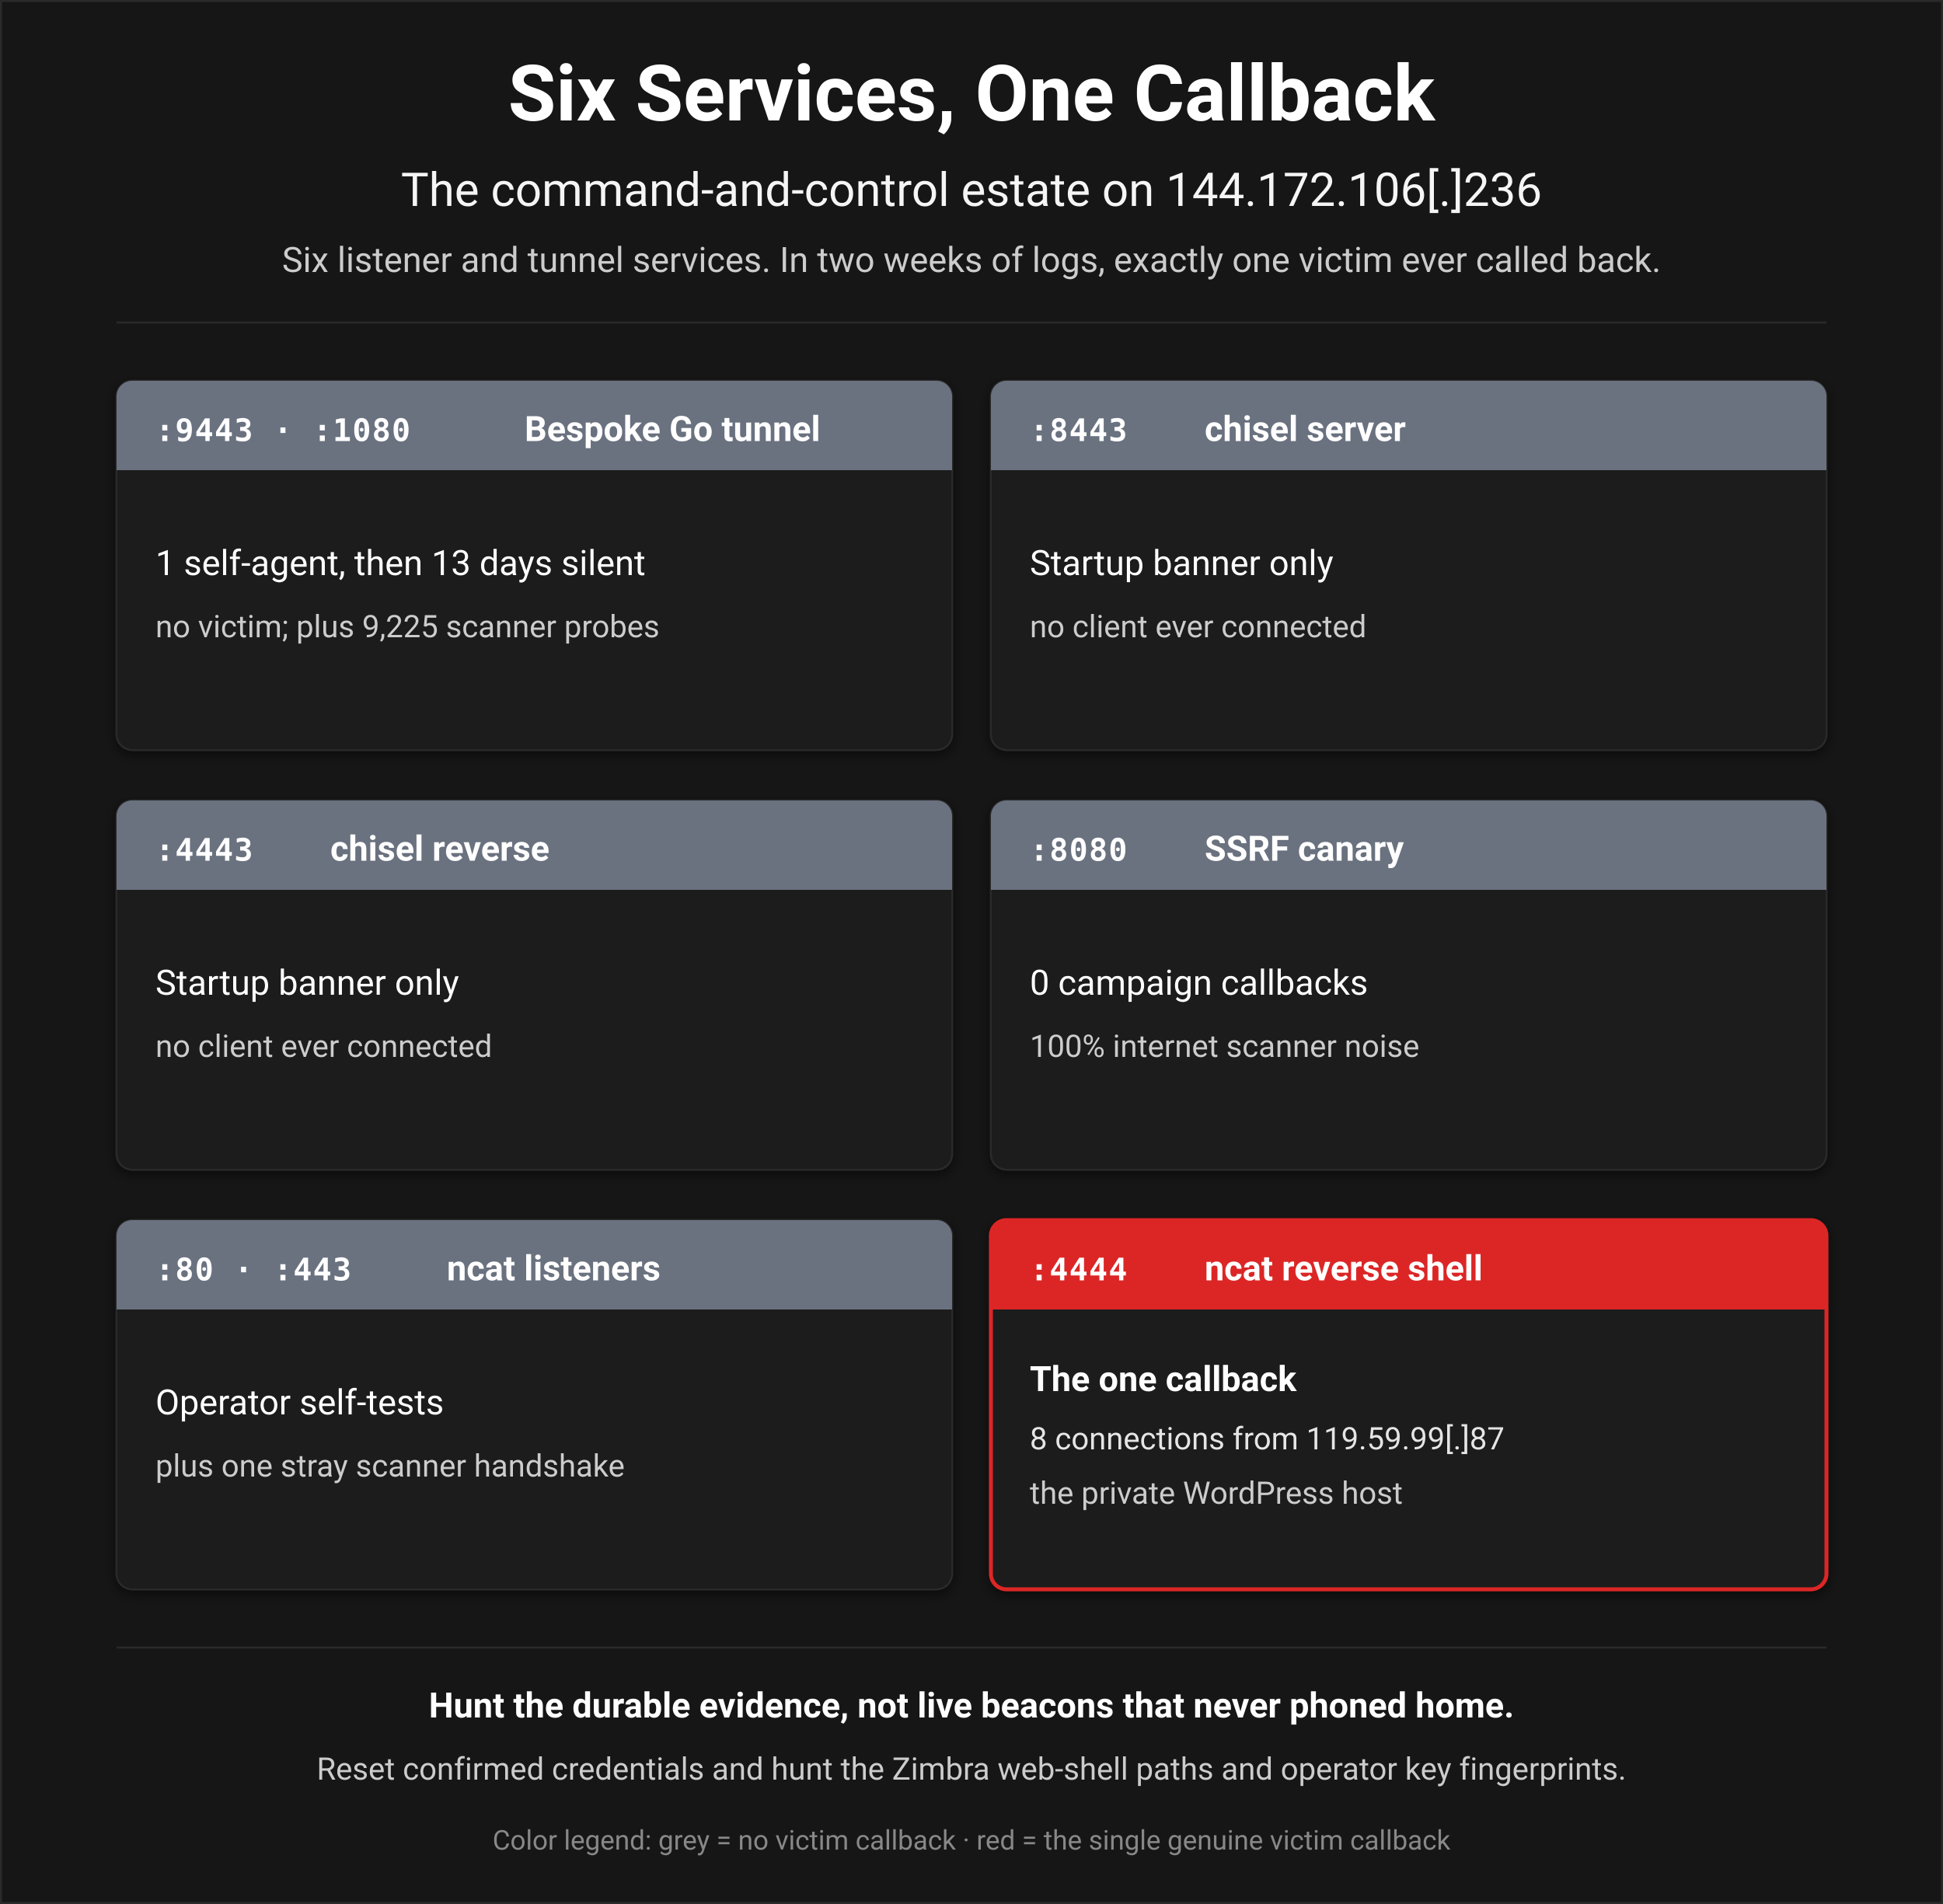
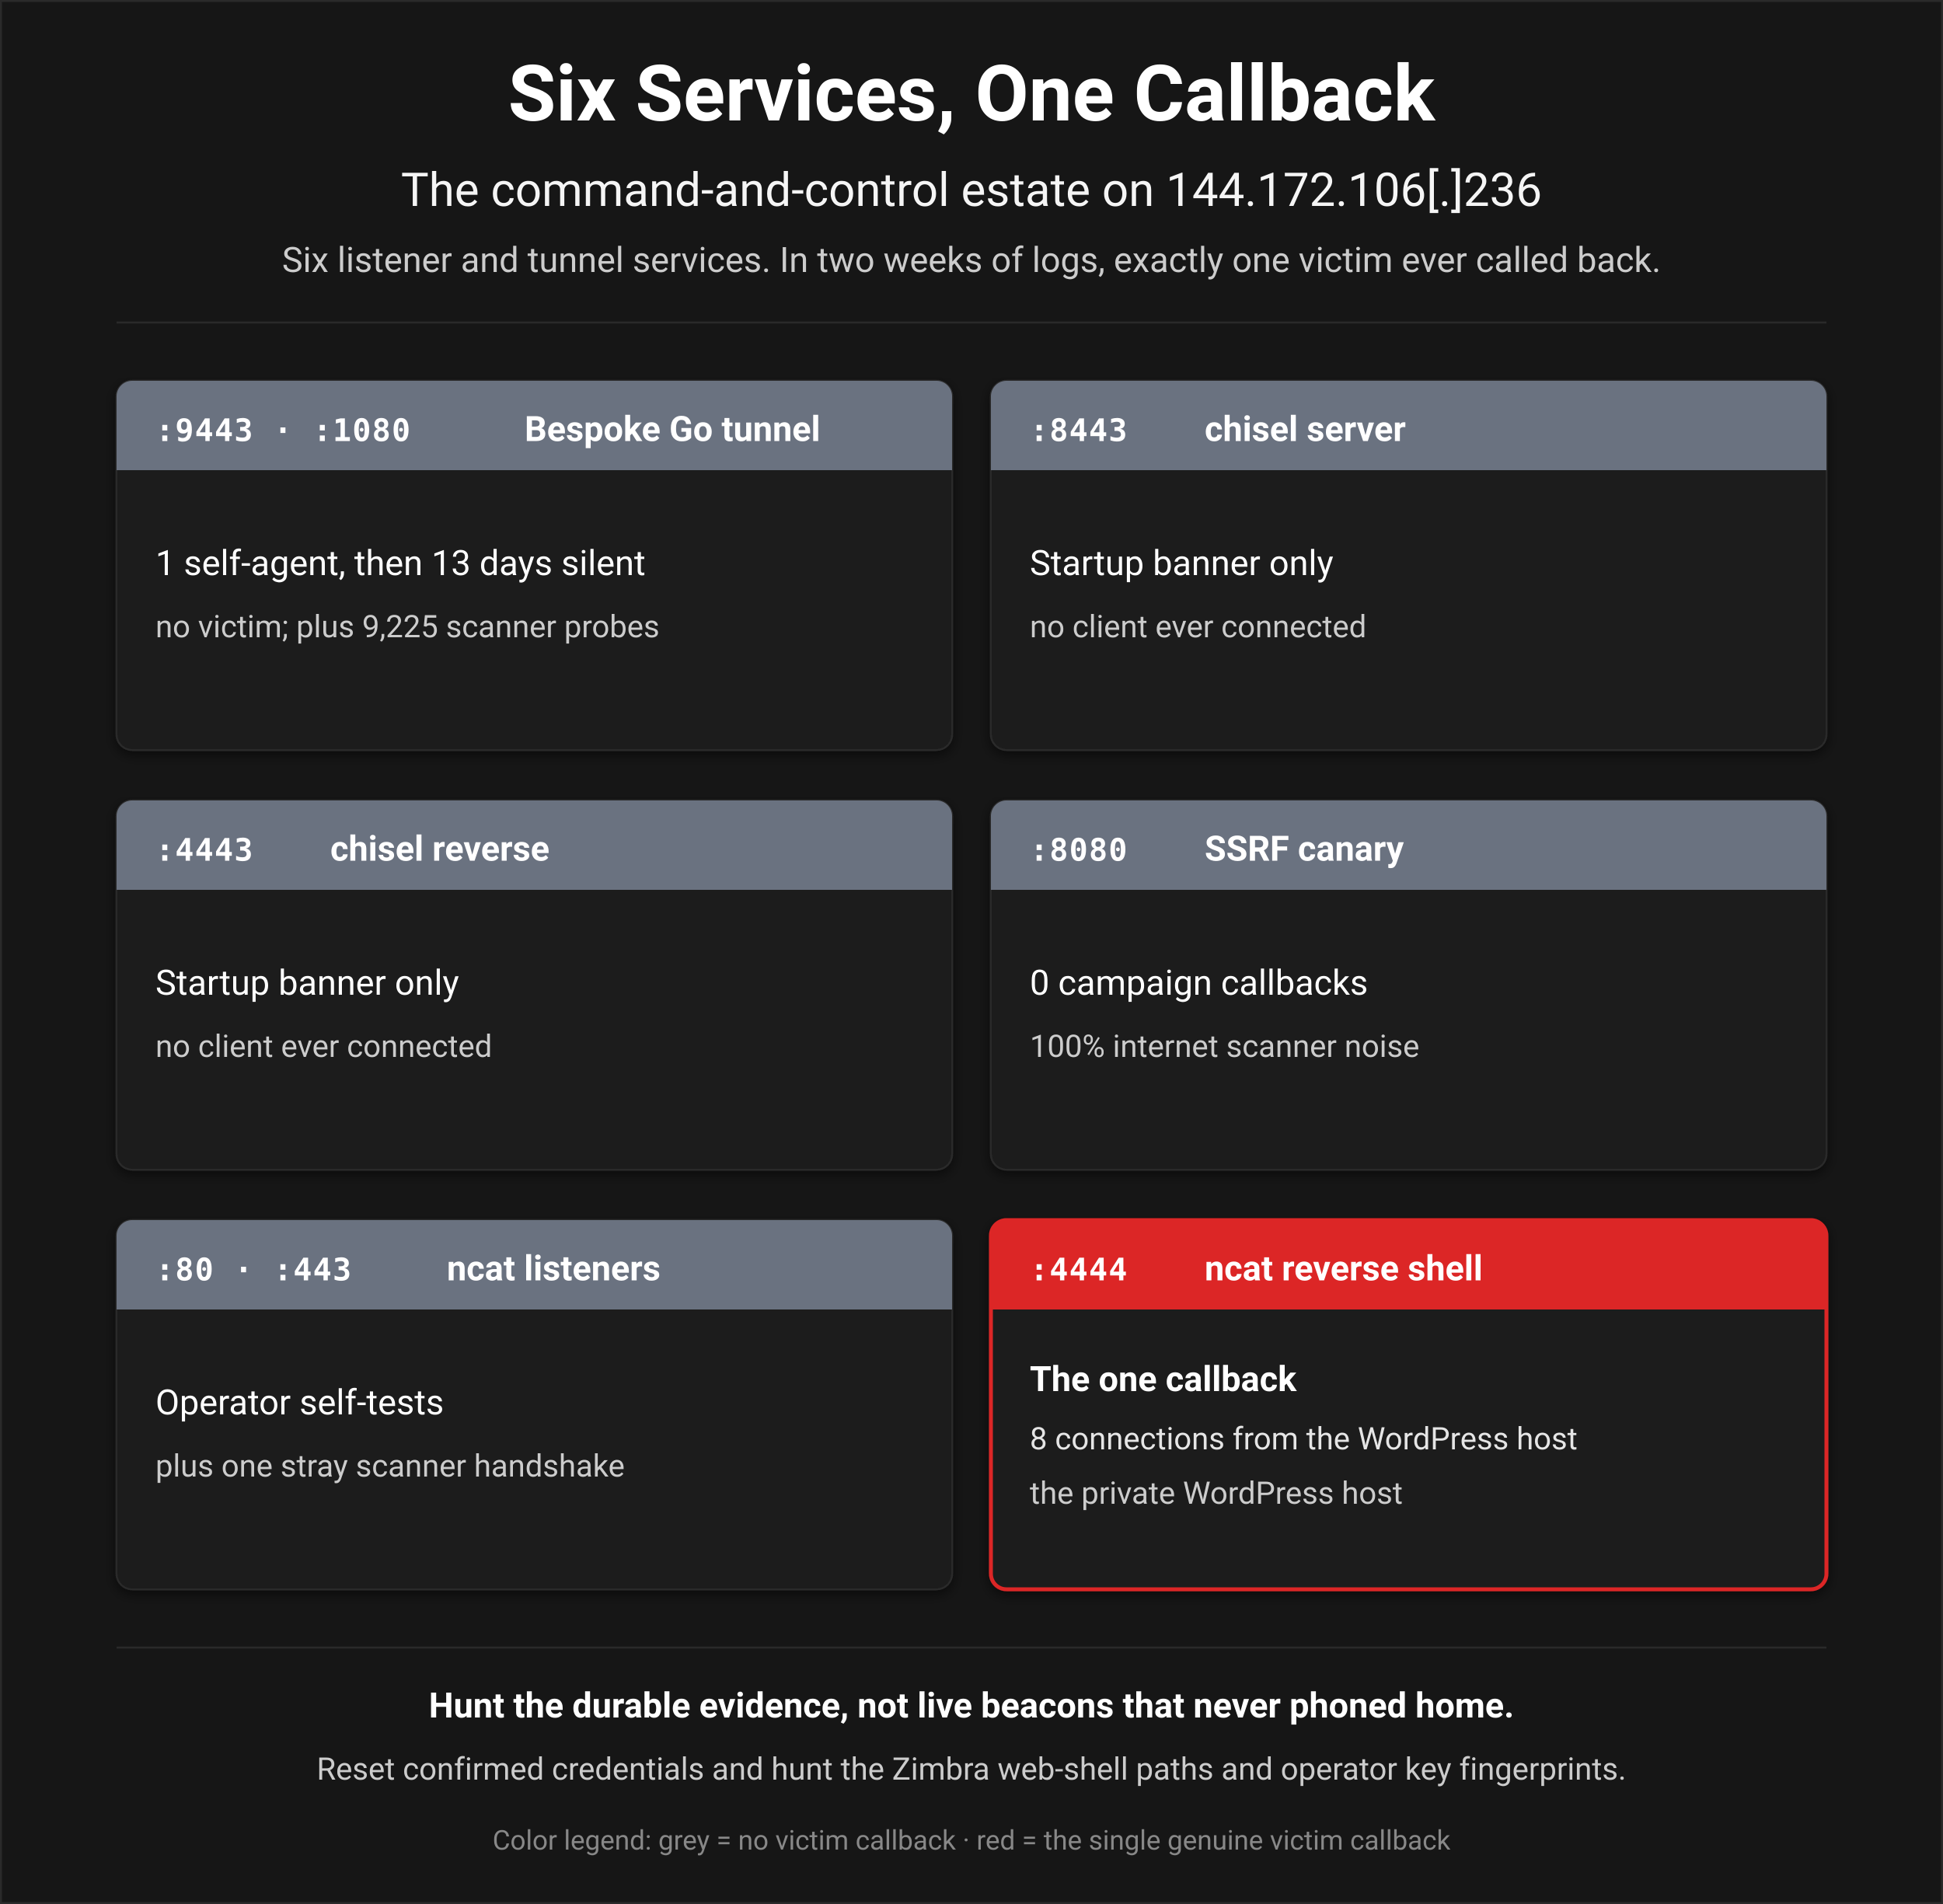
<svg xmlns="http://www.w3.org/2000/svg" viewBox="0 0 1000 980" font-family="-apple-system, BlinkMacSystemFont, 'Segoe UI', Roboto, 'Helvetica Neue', Arial, sans-serif">
  <defs>
    <filter id="phaseShadow" x="-2%" y="-2%" width="104%" height="108%">
      <feDropShadow dx="0" dy="2" stdDeviation="3" flood-color="#000" flood-opacity="0.55" />
    </filter>
  </defs>
  <rect width="1000" height="980" fill="#161616" />
  <rect x="0.5" y="0.5" width="999" height="979" fill="none" stroke="#2a2a2a" stroke-width="1" />
  <text x="500" y="62" text-anchor="middle" font-size="40" font-weight="700" fill="#ffffff">Six Services, One Callback</text>
  <text x="500" y="106" text-anchor="middle" font-size="24" fill="#f5f5f5">The command-and-control estate on 144.172.106[.]236</text>
  <text x="500" y="140" text-anchor="middle" font-size="18" fill="#cccccc">Six listener and tunnel services. In two weeks of logs, exactly one victim ever called back.</text>
  <line x1="60" y1="166" x2="940" y2="166" stroke="#2a2a2a" stroke-width="1" />
  <g filter="url(#phaseShadow)">
    <rect x="60" y="196" width="430" height="190" rx="8" fill="#1a1a1a" stroke="#2a2a2a" stroke-width="1" />
    <rect x="60" y="196" width="430" height="46" rx="8" fill="#6b7280" />
    <rect x="60" y="229" width="430" height="13" fill="#6b7280" />
    <text x="80" y="227" font-size="16" font-weight="700" fill="#ffffff" letter-spacing="0.5" font-family="ui-monospace, 'Cascadia Mono', Menlo, monospace">:9443 · :1080</text>
    <text x="270" y="227" font-size="18" font-weight="600" fill="#ffffff">Bespoke Go tunnel</text>
    <text x="80" y="296" font-size="18" fill="#ffffff">1 self-agent, then 13 days silent</text>
    <text x="80" y="328" font-size="16" fill="#cccccc">no victim; plus 9,225 scanner probes</text>
  </g>
  <g filter="url(#phaseShadow)">
    <rect x="510" y="196" width="430" height="190" rx="8" fill="#1a1a1a" stroke="#2a2a2a" stroke-width="1" />
    <rect x="510" y="196" width="430" height="46" rx="8" fill="#6b7280" />
    <rect x="510" y="229" width="430" height="13" fill="#6b7280" />
    <text x="530" y="227" font-size="16" font-weight="700" fill="#ffffff" letter-spacing="0.5" font-family="ui-monospace, 'Cascadia Mono', Menlo, monospace">:8443</text>
    <text x="620" y="227" font-size="18" font-weight="600" fill="#ffffff">chisel server</text>
    <text x="530" y="296" font-size="18" fill="#ffffff">Startup banner only</text>
    <text x="530" y="328" font-size="16" fill="#cccccc">no client ever connected</text>
  </g>
  <g filter="url(#phaseShadow)">
    <rect x="60" y="412" width="430" height="190" rx="8" fill="#1a1a1a" stroke="#2a2a2a" stroke-width="1" />
    <rect x="60" y="412" width="430" height="46" rx="8" fill="#6b7280" />
    <rect x="60" y="445" width="430" height="13" fill="#6b7280" />
    <text x="80" y="443" font-size="16" font-weight="700" fill="#ffffff" letter-spacing="0.5" font-family="ui-monospace, 'Cascadia Mono', Menlo, monospace">:4443</text>
    <text x="170" y="443" font-size="18" font-weight="600" fill="#ffffff">chisel reverse</text>
    <text x="80" y="512" font-size="18" fill="#ffffff">Startup banner only</text>
    <text x="80" y="544" font-size="16" fill="#cccccc">no client ever connected</text>
  </g>
  <g filter="url(#phaseShadow)">
    <rect x="510" y="412" width="430" height="190" rx="8" fill="#1a1a1a" stroke="#2a2a2a" stroke-width="1" />
    <rect x="510" y="412" width="430" height="46" rx="8" fill="#6b7280" />
    <rect x="510" y="445" width="430" height="13" fill="#6b7280" />
    <text x="530" y="443" font-size="16" font-weight="700" fill="#ffffff" letter-spacing="0.5" font-family="ui-monospace, 'Cascadia Mono', Menlo, monospace">:8080</text>
    <text x="620" y="443" font-size="18" font-weight="600" fill="#ffffff">SSRF canary</text>
    <text x="530" y="512" font-size="18" fill="#ffffff">0 campaign callbacks</text>
    <text x="530" y="544" font-size="16" fill="#cccccc">100% internet scanner noise</text>
  </g>
  <g filter="url(#phaseShadow)">
    <rect x="60" y="628" width="430" height="190" rx="8" fill="#1a1a1a" stroke="#2a2a2a" stroke-width="1" />
    <rect x="60" y="628" width="430" height="46" rx="8" fill="#6b7280" />
    <rect x="60" y="661" width="430" height="13" fill="#6b7280" />
    <text x="80" y="659" font-size="16" font-weight="700" fill="#ffffff" letter-spacing="0.5" font-family="ui-monospace, 'Cascadia Mono', Menlo, monospace">:80 · :443</text>
    <text x="230" y="659" font-size="18" font-weight="600" fill="#ffffff">ncat listeners</text>
    <text x="80" y="728" font-size="18" fill="#ffffff">Operator self-tests</text>
    <text x="80" y="760" font-size="16" fill="#cccccc">plus one stray scanner handshake</text>
  </g>
  <g filter="url(#phaseShadow)">
    <rect x="510" y="628" width="430" height="190" rx="8" fill="#1a1a1a" stroke="#dc2626" stroke-width="2" />
    <rect x="510" y="628" width="430" height="46" rx="8" fill="#dc2626" />
    <rect x="510" y="661" width="430" height="13" fill="#dc2626" />
    <text x="530" y="659" font-size="16" font-weight="700" fill="#ffffff" letter-spacing="0.5" font-family="ui-monospace, 'Cascadia Mono', Menlo, monospace">:4444</text>
    <text x="620" y="659" font-size="18" font-weight="600" fill="#ffffff">ncat reverse shell</text>
    <text x="530" y="716" font-size="18" font-weight="700" fill="#ffffff">The one callback</text>
-     <text x="530" y="746" font-size="16" fill="#e5e5e5">8 connections from 119.59.99[.]87</text>
+     <text x="530" y="746" font-size="16" fill="#e5e5e5">8 connections from the WordPress host</text>
    <text x="530" y="774" font-size="16" fill="#cccccc">the private WordPress host</text>
  </g>
  <line x1="60" y1="848" x2="940" y2="848" stroke="#2a2a2a" stroke-width="1" />
  <text x="500" y="884" text-anchor="middle" font-size="18" font-weight="600" fill="#ffffff">Hunt the durable evidence, not live beacons that never phoned home.</text>
  <text x="500" y="916" text-anchor="middle" font-size="16" fill="#cccccc">Reset confirmed credentials and hunt the Zimbra web-shell paths and operator key fingerprints.</text>
  <text x="500" y="952" text-anchor="middle" font-size="14" fill="#888888">Color legend:  grey = no victim callback · red = the single genuine victim callback</text>
</svg>
